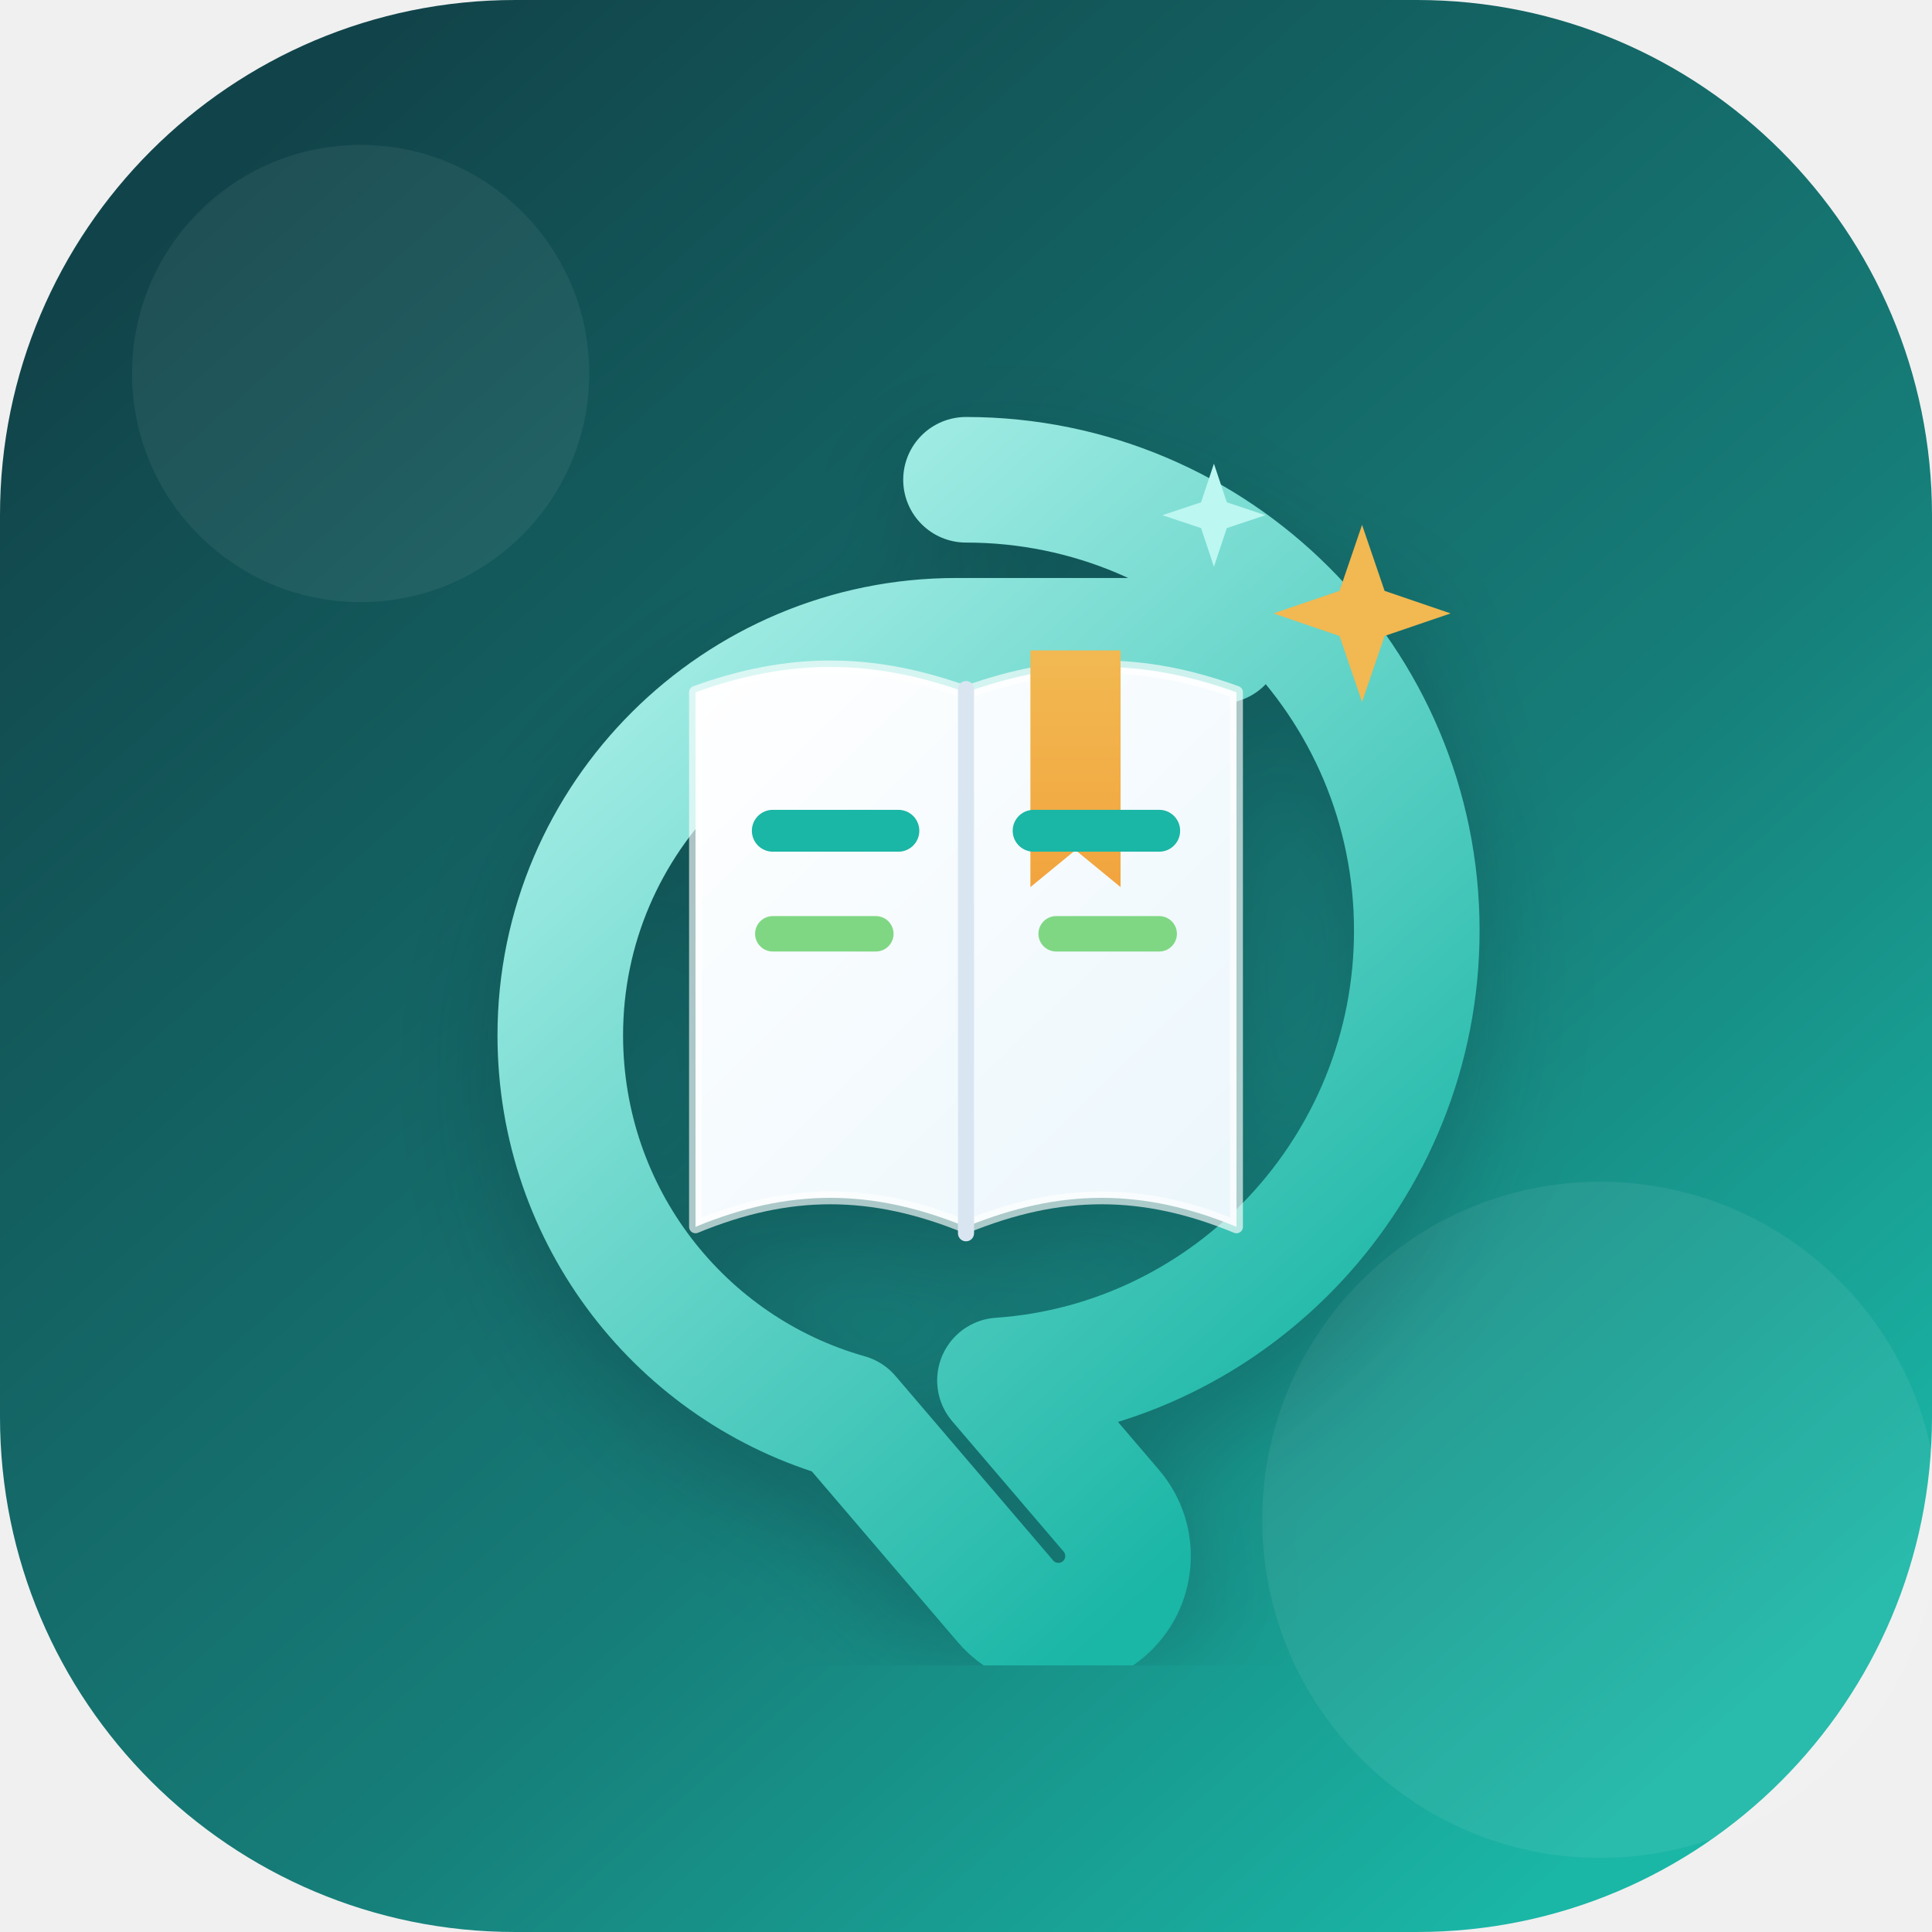
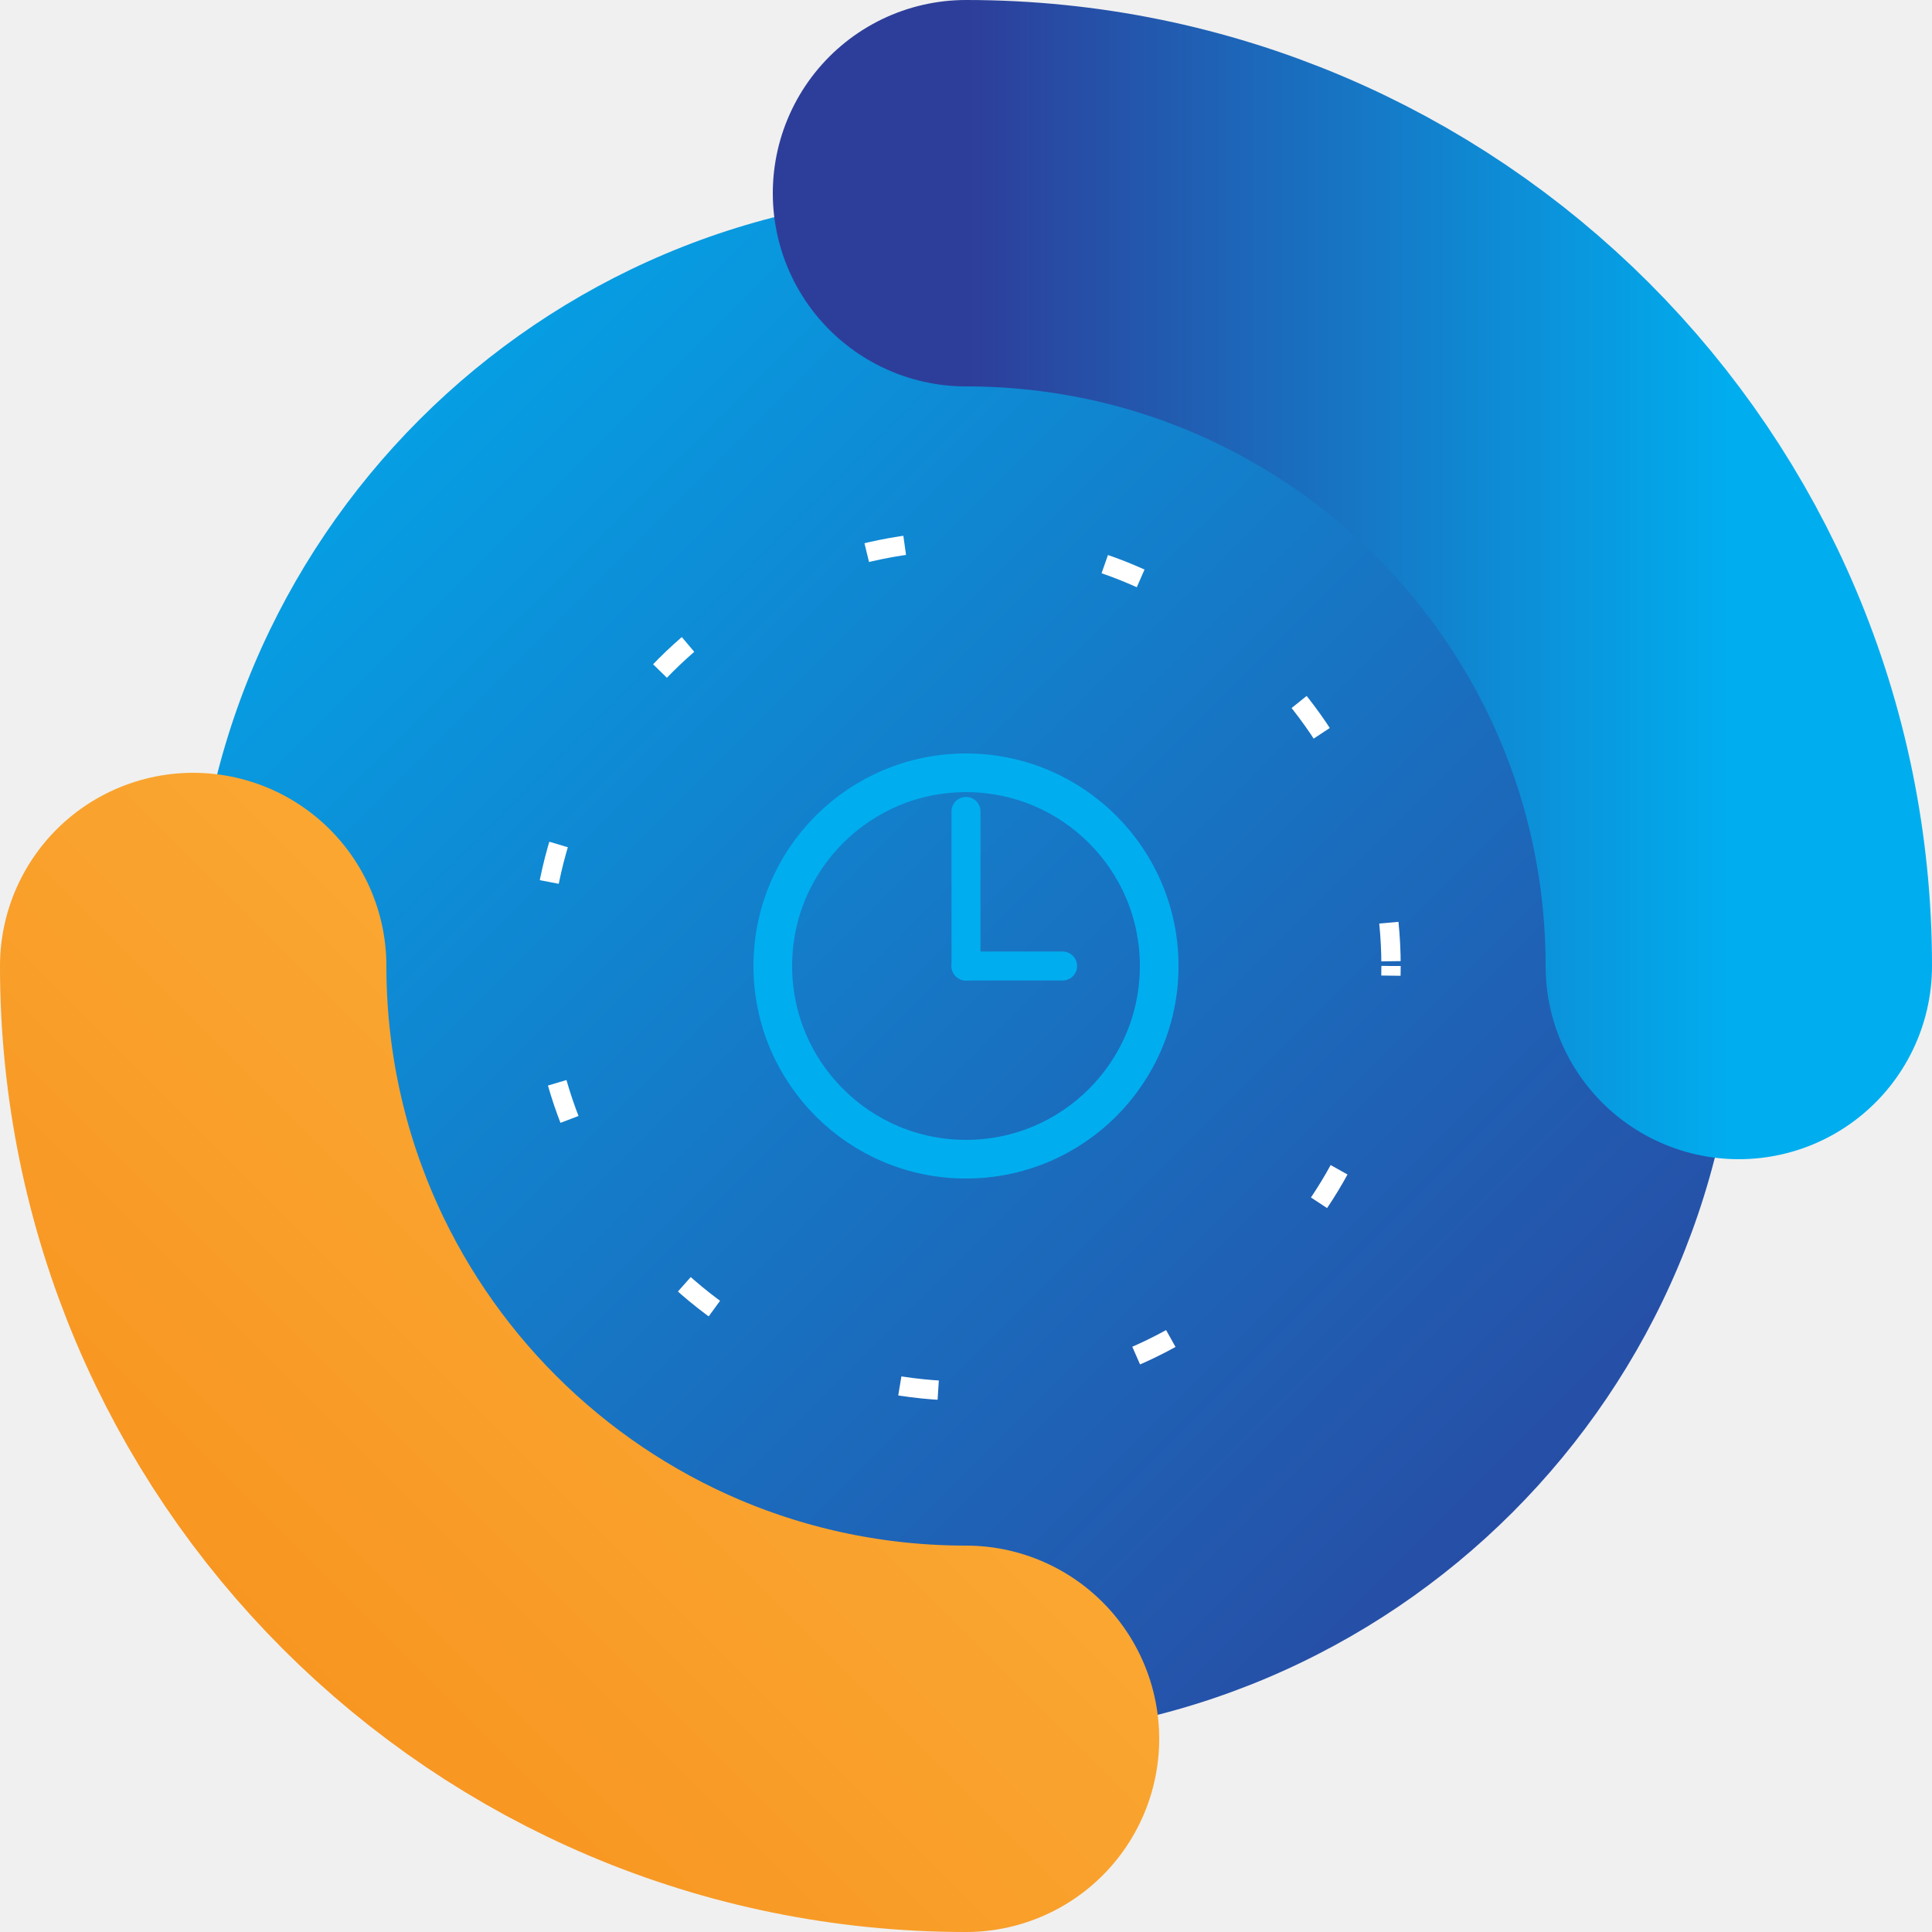
- <svg xmlns="http://www.w3.org/2000/svg" width="1200" height="1200" viewBox="0 0 1200 1200" fill="none">
+ <svg xmlns="http://www.w3.org/2000/svg" width="100" height="100" viewBox="0 0 100 100" fill="none">
  <defs>
-     <linearGradient id="bg" x1="150" y1="100" x2="1040" y2="1100" gradientUnits="userSpaceOnUse">
-       <stop offset="0" stop-color="#11444A" />
-       <stop offset="0.62" stop-color="#167D78" />
-       <stop offset="1" stop-color="#1AB6A6" />
+     <linearGradient id="grad1" x1="0%" y1="0%" x2="100%" y2="100%">
+       <stop offset="0%" style="stop-color: #00AEEF; stop-opacity: 1" />
+       <stop offset="100%" style="stop-color: #2D3E9A; stop-opacity: 1" />
    </linearGradient>
-     <linearGradient id="qstroke" x1="350" y1="278" x2="870" y2="850" gradientUnits="userSpaceOnUse">
-       <stop offset="0" stop-color="#BDF7F1" />
-       <stop offset="1" stop-color="#1AB6A6" />
+     <linearGradient id="grad2" x1="0%" y1="100%" x2="100%" y2="0%">
+       <stop offset="0%" style="stop-color: #F7931E; stop-opacity: 1" />
+       <stop offset="100%" style="stop-color: #FBB03B; stop-opacity: 1" />
    </linearGradient>
-     <linearGradient id="book" x1="424" y1="420" x2="776" y2="780" gradientUnits="userSpaceOnUse">
-       <stop offset="0" stop-color="#FFFFFF" />
-       <stop offset="1" stop-color="#EAF6FC" />
+     <linearGradient id="grad3" x1="0%" y1="0%" x2="100%" y2="0%">
+       <stop offset="0%" style="stop-color: #2D3E9A; stop-opacity: 1" />
+       <stop offset="100%" style="stop-color: #00AEEF; stop-opacity: 1" />
    </linearGradient>
-     <linearGradient id="bookmark" x1="636" y1="410" x2="636" y2="595" gradientUnits="userSpaceOnUse">
-       <stop offset="0" stop-color="#F2B851" />
-       <stop offset="1" stop-color="#F29E38" />
+     <linearGradient id="arrow" x1="0%" y1="100%" x2="100%" y2="0%">
+       <stop offset="0%" style="stop-color: #F7931E; stop-opacity: 1" />
+       <stop offset="100%" style="stop-color: #FBB03B; stop-opacity: 1" />
    </linearGradient>
-     <filter id="shadow" x="176" y="170" width="852" height="864" filterUnits="userSpaceOnUse" color-interpolation-filters="sRGB">
-       <feFlood flood-opacity="0" result="BackgroundImageFix" />
-       <feColorMatrix in="SourceAlpha" type="matrix" values="0 0 0 0 0 0 0 0 0 0 0 0 0 0 0 0 0 0 127 0" result="hardAlpha" />
-       <feOffset dy="26" />
-       <feGaussianBlur stdDeviation="34" />
-       <feColorMatrix type="matrix" values="0 0 0 0 0.031 0 0 0 0 0.067 0 0 0 0 0.122 0 0 0 0.22 0" />
-       <feBlend mode="normal" in2="BackgroundImageFix" result="effect1_dropShadow_1_1" />
-       <feBlend mode="normal" in="SourceGraphic" in2="effect1_dropShadow_1_1" result="shape" />
-     </filter>
  </defs>
-   <rect width="1200" height="1200" rx="320" fill="url(#bg)" />
-   <circle cx="224" cy="232" r="142" fill="#FFFFFF" fill-opacity="0.06" />
-   <circle cx="994" cy="944" r="210" fill="#FFFFFF" fill-opacity="0.07" />
-   <g filter="url(#shadow)">
-     <path d="M600 298C754.639 298 880 423.361 880 578C880 726.208 764.873 847.525 621.086 857.404L690.263 938.367C705.782 956.525 703.652 983.833 685.494 999.353C667.337 1014.87 640.028 1012.74 624.509 994.584L526.534 879.951C423.364 850.864 348 755.94 348 643C348 507.69 458.609 398 593.919 398H758" stroke="url(#qstroke)" stroke-width="78" stroke-linecap="round" stroke-linejoin="round" />
-     <path d="M432 430C490 409 541.333 409 600 430V762C541.333 738 490 738 432 762V430Z" fill="url(#book)" />
-     <path d="M768 430C710 409 658.667 409 600 430V762C658.667 738 710 738 768 762V430Z" fill="url(#book)" />
-     <path d="M432 430C490 409 541.333 409 600 430C658.667 409 710 409 768 430V762C710 738 658.667 738 600 762C541.333 738 490 738 432 762V430Z" stroke="#FFFFFF" stroke-opacity="0.65" stroke-width="8" stroke-linejoin="round" />
-     <path d="M600 428V766" stroke="#D9E6F2" stroke-width="10" stroke-linecap="round" />
-     <path d="M640 404H696V551L668 528L640 551V404Z" fill="url(#bookmark)" />
-     <path d="M480 516H558" stroke="#1AB6A6" stroke-width="26" stroke-linecap="round" />
-     <path d="M480 580H544" stroke="#7FD784" stroke-width="22" stroke-linecap="round" />
-     <path d="M642 516H720" stroke="#1AB6A6" stroke-width="26" stroke-linecap="round" />
-     <path d="M656 580H720" stroke="#7FD784" stroke-width="22" stroke-linecap="round" />
-     <path d="M846 326L860 367L901 381L860 395L846 436L832 395L791 381L832 367L846 326Z" fill="#F2B851" />
-     <path d="M754 288L762 312L786 320L762 328L754 352L746 328L722 320L746 312L754 288Z" fill="#BDF7F1" />
-   </g>
+   <circle cx="50" cy="50" r="40" fill="url(#grad1)" />
+   <path d="M50 10 A 40 40 0 0 1 90 50" stroke="url(#grad3)" stroke-width="20" fill="none" stroke-linecap="round" />
+   <path d="M50 90 A 40 40 0 0 1 10 50" stroke="url(#grad2)" stroke-width="20" fill="none" stroke-linecap="round" />
+   <circle cx="50" cy="50" r="22" fill="none" stroke="white" stroke-width="1" stroke-dasharray="2 10.5" stroke-dashoffset="1.5" />
+   <circle cx="50" cy="50" r="10" fill="none" stroke="#00AEEF" stroke-width="2" />
+   <line x1="50" y1="50" x2="50" y2="42" stroke="#00AEEF" stroke-width="1.5" stroke-linecap="round" />
+   <line x1="50" y1="50" x2="55" y2="50" stroke="#00AEEF" stroke-width="1.5" stroke-linecap="round" />
+   <path d="M25 75 L48 52 L42 58 L75 25 L52 48 L58 42 L25 75Z" fill="url(#arrow)" />
</svg>
